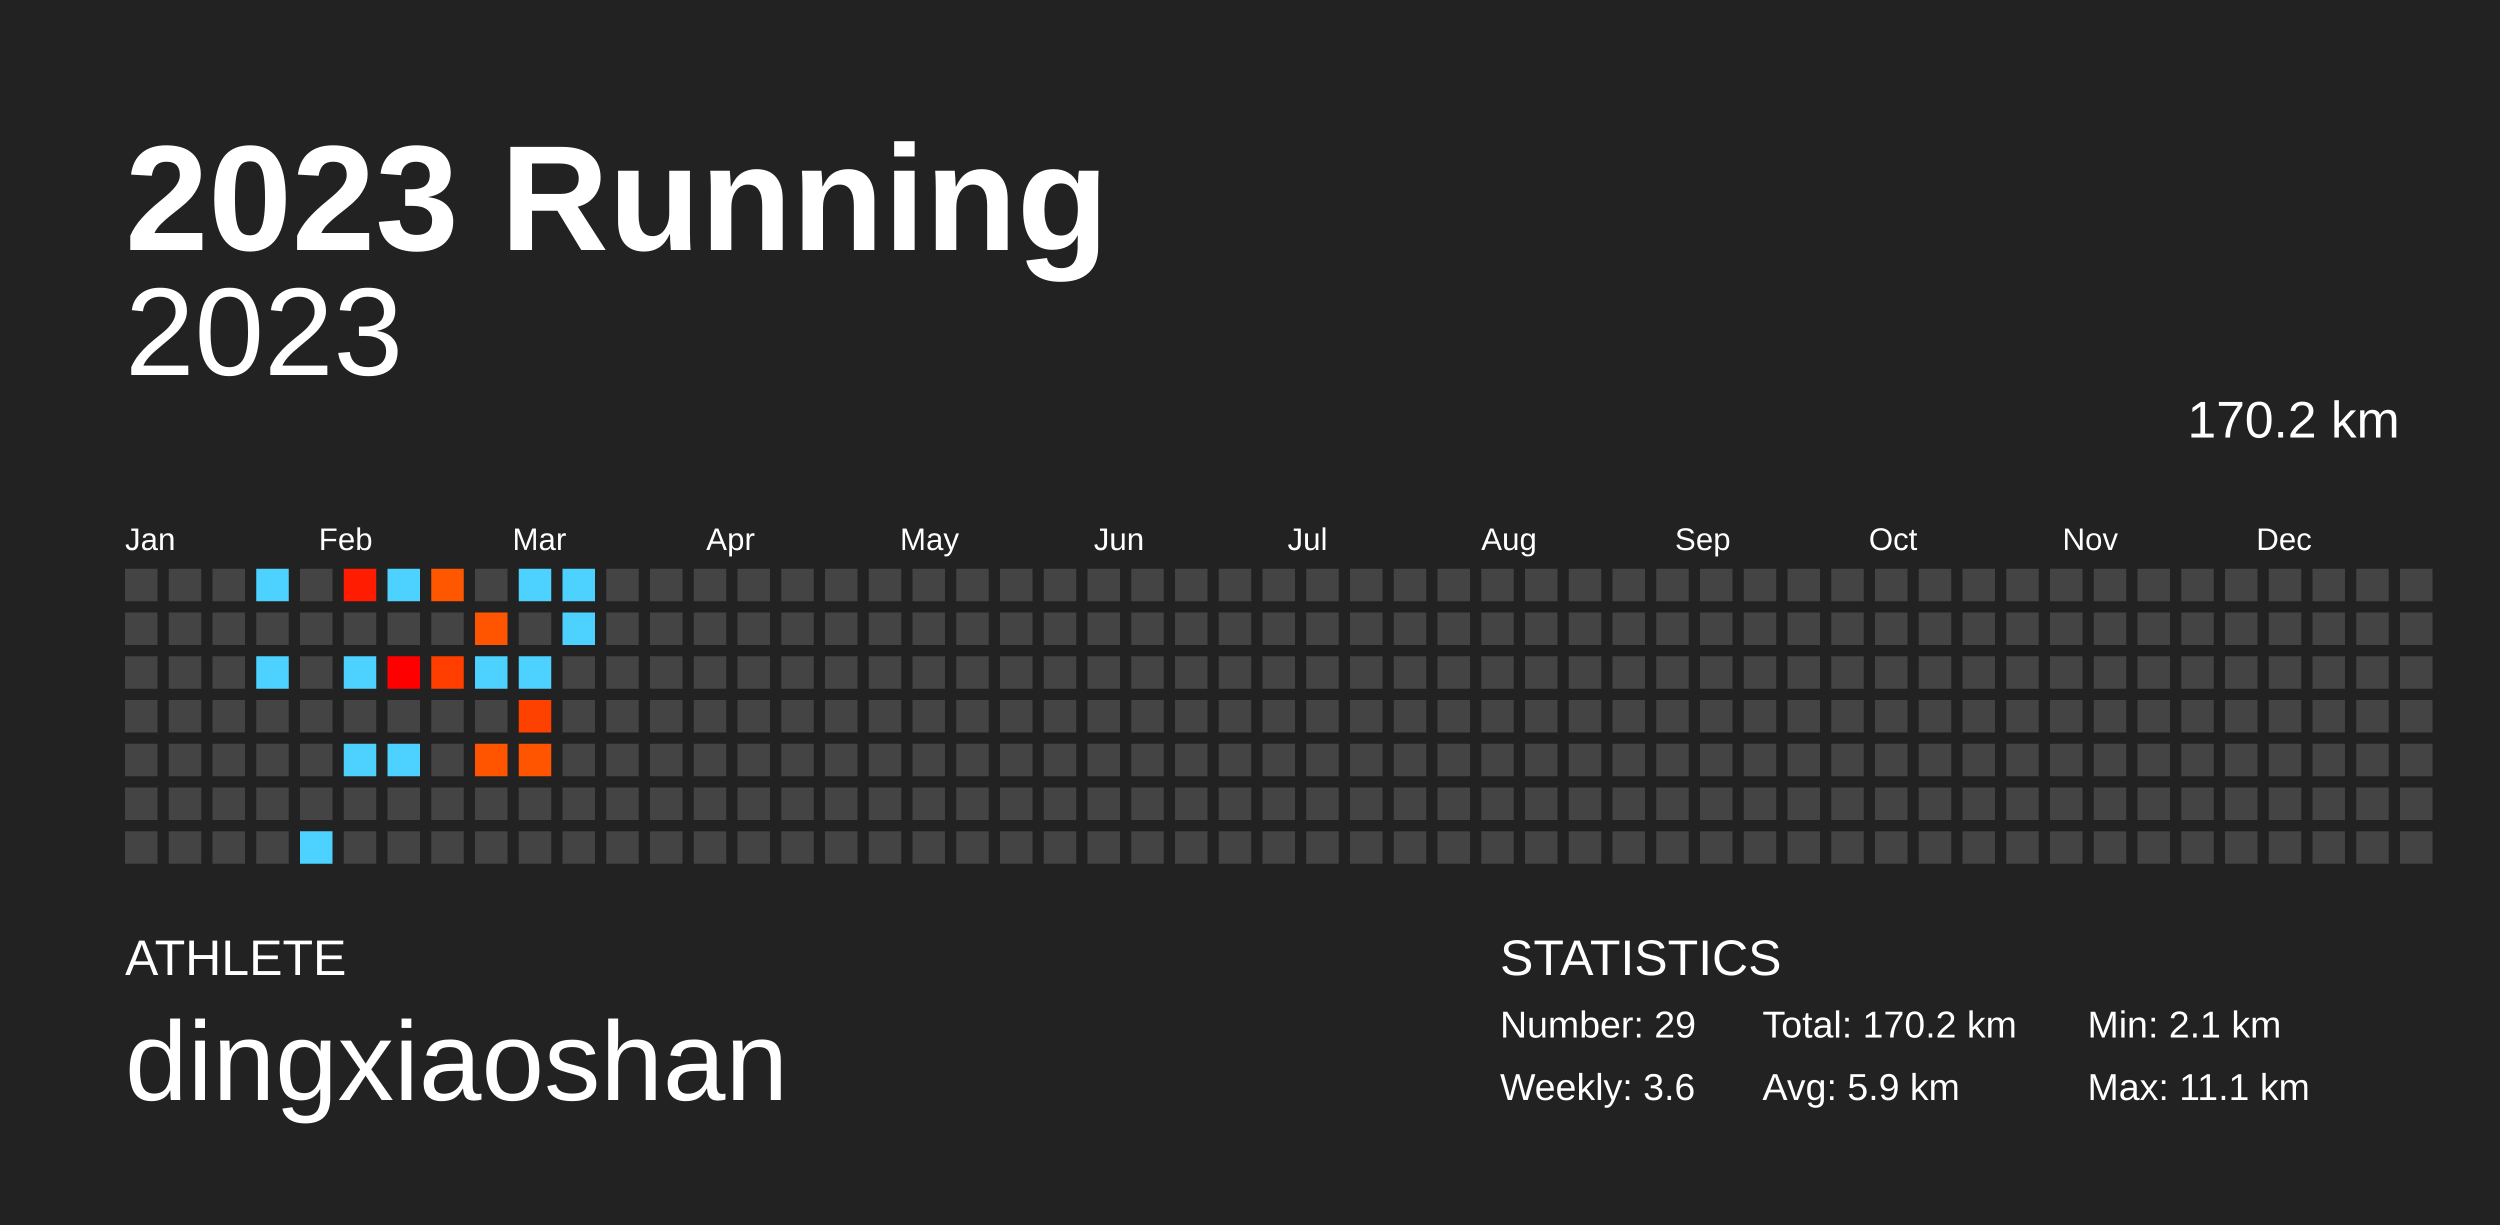
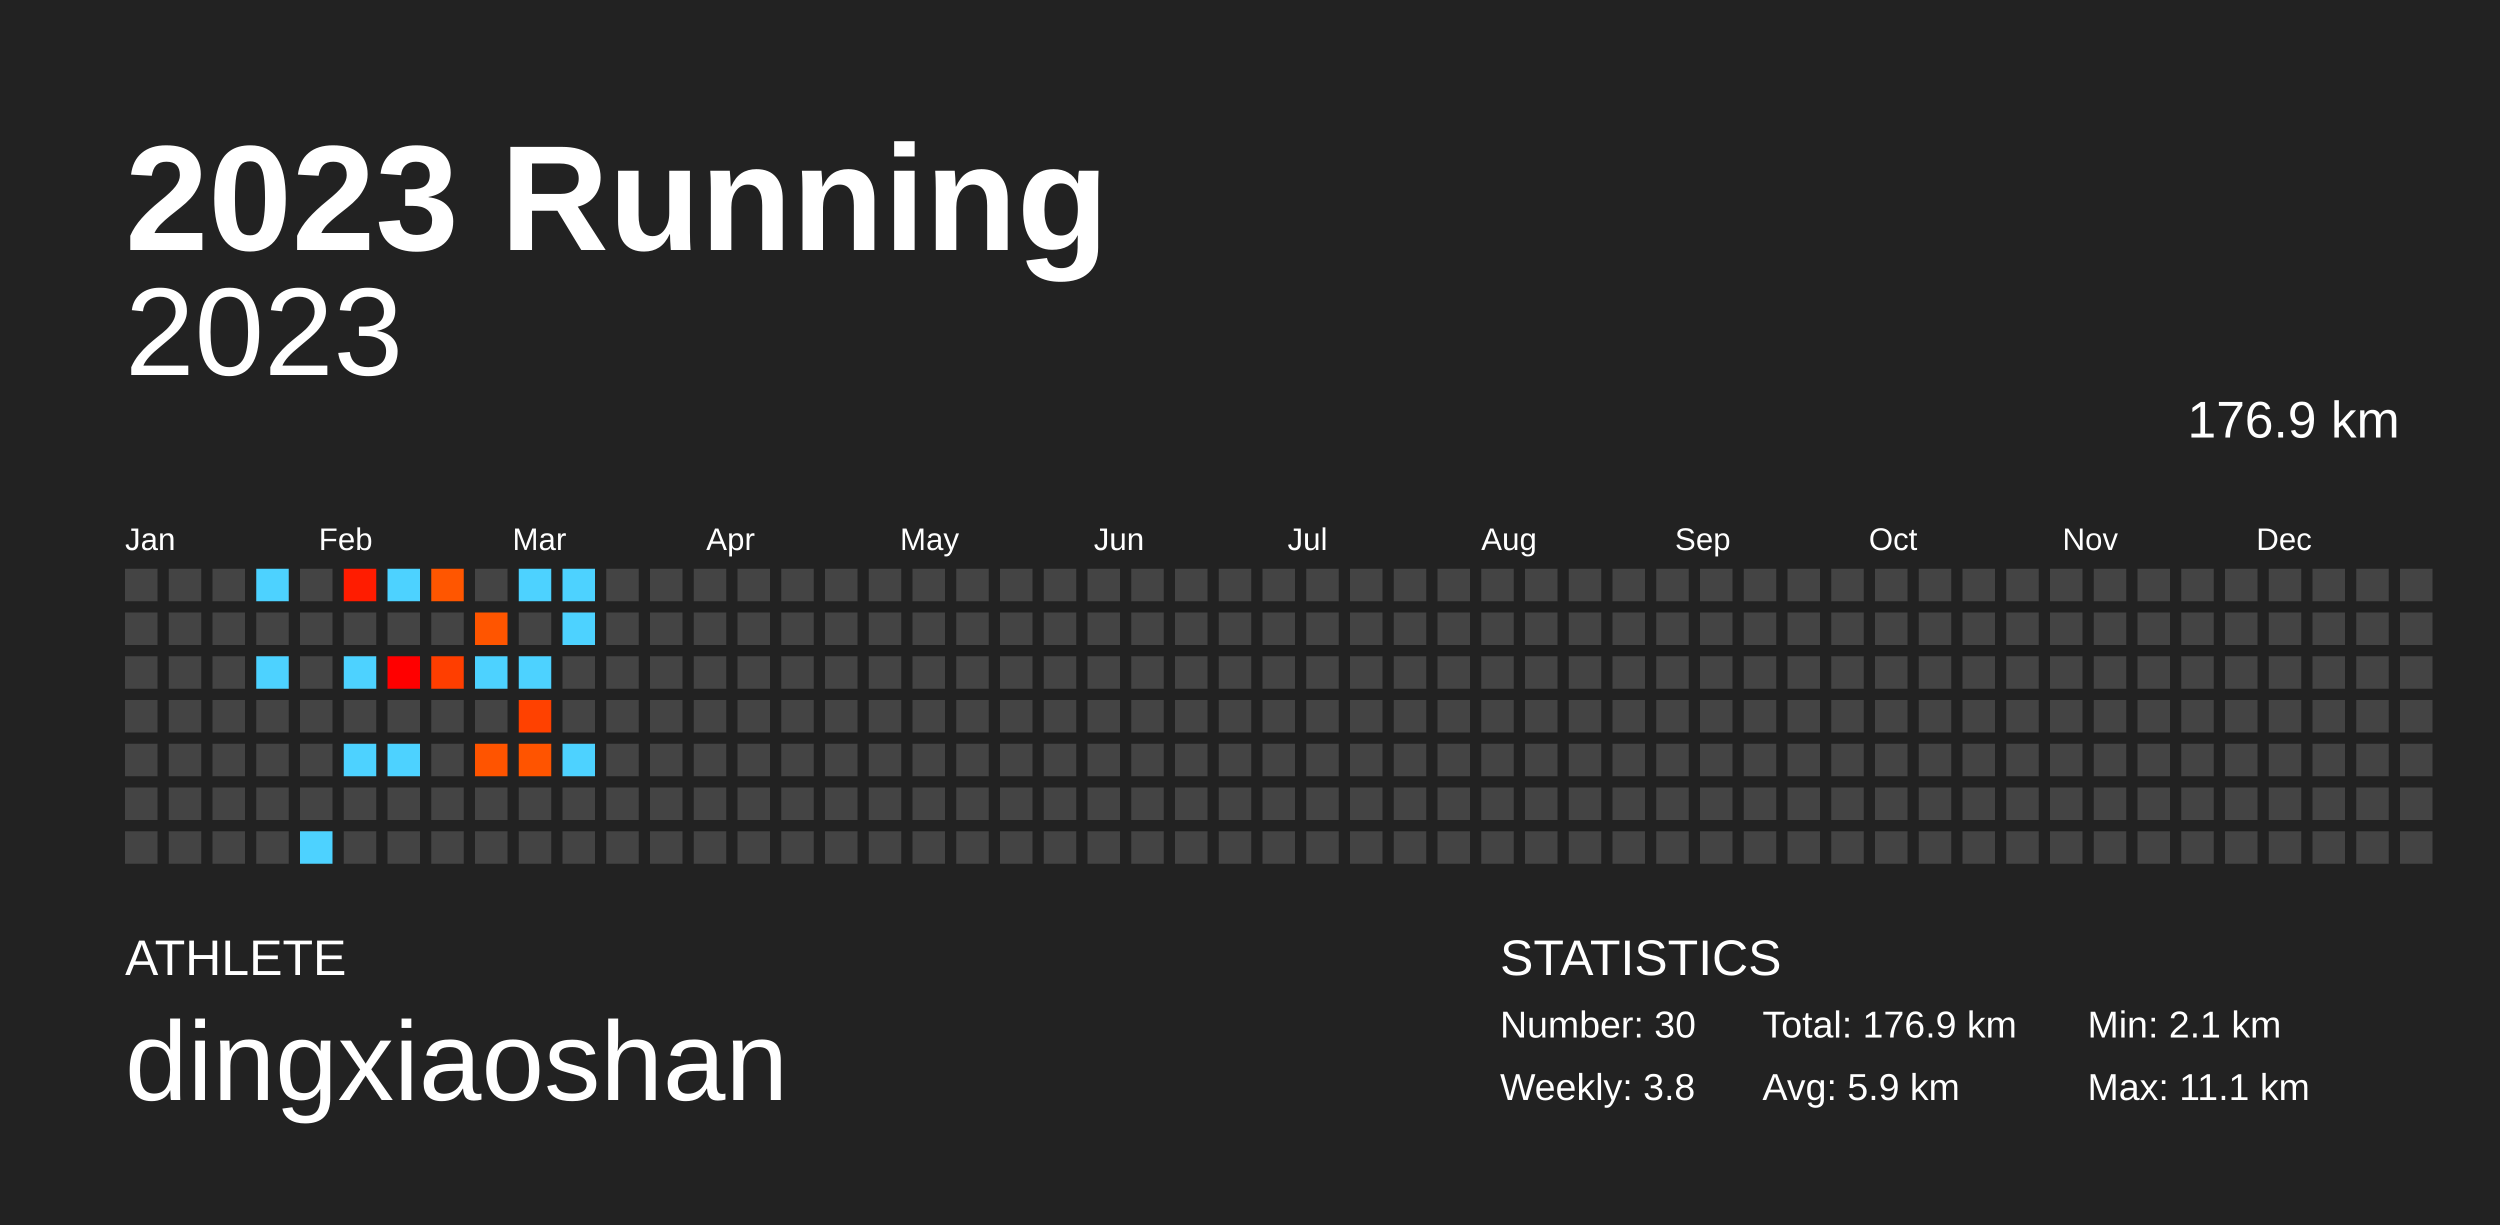
<svg xmlns="http://www.w3.org/2000/svg" baseProfile="full" height="98mm" version="1.1" viewBox="0,0,200,98" width="200mm">
  <defs />
  <rect fill="#222222" height="98" width="200" x="0" y="0" />
  <text fill="#FFFFFF" style="font-size:12px; font-family:Arial; font-weight:bold;" x="10" y="20">2023 Running</text>
  <text fill="#FFFFFF" style="font-size:4px; font-family:Arial" x="10" y="78">ATHLETE</text>
  <text fill="#FFFFFF" style="font-size:9px; font-family:Arial" x="10" y="88">dingxiaoshan</text>
  <text fill="#FFFFFF" style="font-size:4px; font-family:Arial" x="120" y="78">STATISTICS</text>
-   <text fill="#FFFFFF" style="font-size:3px; font-family:Arial" x="120" y="83">Number: 29</text>
-   <text fill="#FFFFFF" style="font-size:3px; font-family:Arial" x="120" y="88">Weekly: 3.6</text>
-   <text fill="#FFFFFF" style="font-size:3px; font-family:Arial" x="141" y="83">Total: 170.2 km</text>
+   <text fill="#FFFFFF" style="font-size:3px; font-family:Arial" x="120" y="83">Number: 30</text>
+   <text fill="#FFFFFF" style="font-size:3px; font-family:Arial" x="120" y="88">Weekly: 3.8</text>
+   <text fill="#FFFFFF" style="font-size:3px; font-family:Arial" x="141" y="83">Total: 176.9 km</text>
  <text fill="#FFFFFF" style="font-size:3px; font-family:Arial" x="141" y="88">Avg: 5.9 km</text>
  <text fill="#FFFFFF" style="font-size:3px; font-family:Arial" x="167" y="83">Min: 2.1 km</text>
  <text fill="#FFFFFF" style="font-size:3px; font-family:Arial" x="167" y="88">Max: 11.1 km</text>
  <text alignment-baseline="hanging" fill="#FFFFFF" style="font-size:10.0px; font-family:Arial;" x="10" y="30">2023</text>
-   <text alignment-baseline="hanging" fill="#FFFFFF" style="font-size:4.125px; font-family:Arial;" x="175" y="35">170.2 km</text>
+   <text alignment-baseline="hanging" fill="#FFFFFF" style="font-size:4.125px; font-family:Arial;" x="175" y="35">176.9 km</text>
  <text fill="#FFFFFF" style="font-size:2.5px; font-family:Arial" x="10.0" y="44">Jan</text>
  <text fill="#FFFFFF" style="font-size:2.5px; font-family:Arial" x="25.5" y="44">Feb</text>
  <text fill="#FFFFFF" style="font-size:2.5px; font-family:Arial" x="41.0" y="44">Mar</text>
  <text fill="#FFFFFF" style="font-size:2.5px; font-family:Arial" x="56.5" y="44">Apr</text>
  <text fill="#FFFFFF" style="font-size:2.5px; font-family:Arial" x="72.0" y="44">May</text>
  <text fill="#FFFFFF" style="font-size:2.5px; font-family:Arial" x="87.5" y="44">Jun</text>
  <text fill="#FFFFFF" style="font-size:2.5px; font-family:Arial" x="103.0" y="44">Jul</text>
  <text fill="#FFFFFF" style="font-size:2.5px; font-family:Arial" x="118.5" y="44">Aug</text>
  <text fill="#FFFFFF" style="font-size:2.5px; font-family:Arial" x="134.0" y="44">Sep</text>
  <text fill="#FFFFFF" style="font-size:2.5px; font-family:Arial" x="149.5" y="44">Oct</text>
  <text fill="#FFFFFF" style="font-size:2.5px; font-family:Arial" x="165.0" y="44">Nov</text>
  <text fill="#FFFFFF" style="font-size:2.5px; font-family:Arial" x="180.5" y="44">Dec</text>
  <rect fill="#444444" height="2.6" width="2.6" x="10.0" y="45.5" />
  <rect fill="#444444" height="2.6" width="2.6" x="10.0" y="49.0" />
  <rect fill="#444444" height="2.6" width="2.6" x="10.0" y="52.5" />
  <rect fill="#444444" height="2.6" width="2.6" x="10.0" y="56.0" />
  <rect fill="#444444" height="2.6" width="2.6" x="10.0" y="59.5" />
  <rect fill="#444444" height="2.6" width="2.6" x="10.0" y="63.0" />
  <rect fill="#444444" height="2.6" width="2.6" x="10.0" y="66.5" />
  <rect fill="#444444" height="2.6" width="2.6" x="13.5" y="45.5" />
  <rect fill="#444444" height="2.6" width="2.6" x="13.5" y="49.0" />
  <rect fill="#444444" height="2.6" width="2.6" x="13.5" y="52.5" />
  <rect fill="#444444" height="2.6" width="2.6" x="13.5" y="56.0" />
  <rect fill="#444444" height="2.6" width="2.6" x="13.5" y="59.5" />
  <rect fill="#444444" height="2.6" width="2.6" x="13.5" y="63.0" />
  <rect fill="#444444" height="2.6" width="2.6" x="13.5" y="66.5" />
  <rect fill="#444444" height="2.6" width="2.6" x="17.0" y="45.5" />
  <rect fill="#444444" height="2.6" width="2.6" x="17.0" y="49.0" />
  <rect fill="#444444" height="2.6" width="2.6" x="17.0" y="52.5" />
  <rect fill="#444444" height="2.6" width="2.6" x="17.0" y="56.0" />
  <rect fill="#444444" height="2.6" width="2.6" x="17.0" y="59.5" />
  <rect fill="#444444" height="2.6" width="2.6" x="17.0" y="63.0" />
  <rect fill="#444444" height="2.6" width="2.6" x="17.0" y="66.5" />
  <rect fill="#4dd2ff" height="2.6" width="2.6" x="20.5" y="45.5" />
  <rect fill="#444444" height="2.6" width="2.6" x="20.5" y="49.0" />
  <rect fill="#4dd2ff" height="2.6" width="2.6" x="20.5" y="52.5" />
  <rect fill="#444444" height="2.6" width="2.6" x="20.5" y="56.0" />
  <rect fill="#444444" height="2.6" width="2.6" x="20.5" y="59.5" />
  <rect fill="#444444" height="2.6" width="2.6" x="20.5" y="63.0" />
  <rect fill="#444444" height="2.6" width="2.6" x="20.5" y="66.5" />
  <rect fill="#444444" height="2.6" width="2.6" x="24.0" y="45.5" />
  <rect fill="#444444" height="2.6" width="2.6" x="24.0" y="49.0" />
  <rect fill="#444444" height="2.6" width="2.6" x="24.0" y="52.5" />
  <rect fill="#444444" height="2.6" width="2.6" x="24.0" y="56.0" />
  <rect fill="#444444" height="2.6" width="2.6" x="24.0" y="59.5" />
  <rect fill="#444444" height="2.6" width="2.6" x="24.0" y="63.0" />
  <rect fill="#4dd2ff" height="2.6" width="2.6" x="24.0" y="66.5" />
  <rect fill="#ff1c00" height="2.6" width="2.6" x="27.5" y="45.5" />
  <rect fill="#444444" height="2.6" width="2.6" x="27.5" y="49.0" />
  <rect fill="#4dd2ff" height="2.6" width="2.6" x="27.5" y="52.5" />
  <rect fill="#444444" height="2.6" width="2.6" x="27.5" y="56.0" />
  <rect fill="#4dd2ff" height="2.6" width="2.6" x="27.5" y="59.5" />
  <rect fill="#444444" height="2.6" width="2.6" x="27.5" y="63.0" />
  <rect fill="#444444" height="2.6" width="2.6" x="27.5" y="66.5" />
  <rect fill="#4dd2ff" height="2.6" width="2.6" x="31.0" y="45.5" />
  <rect fill="#444444" height="2.6" width="2.6" x="31.0" y="49.0" />
  <rect fill="#ff0000" height="2.6" width="2.6" x="31.0" y="52.5" />
  <rect fill="#444444" height="2.6" width="2.6" x="31.0" y="56.0" />
  <rect fill="#4dd2ff" height="2.6" width="2.6" x="31.0" y="59.5" />
  <rect fill="#444444" height="2.6" width="2.6" x="31.0" y="63.0" />
  <rect fill="#444444" height="2.6" width="2.6" x="31.0" y="66.5" />
  <rect fill="#ff5600" height="2.6" width="2.6" x="34.5" y="45.5" />
  <rect fill="#444444" height="2.6" width="2.6" x="34.5" y="49.0" />
  <rect fill="#ff3e00" height="2.6" width="2.6" x="34.5" y="52.5" />
  <rect fill="#444444" height="2.6" width="2.6" x="34.5" y="56.0" />
  <rect fill="#444444" height="2.6" width="2.6" x="34.5" y="59.5" />
  <rect fill="#444444" height="2.6" width="2.6" x="34.5" y="63.0" />
  <rect fill="#444444" height="2.6" width="2.6" x="34.5" y="66.5" />
  <rect fill="#444444" height="2.6" width="2.6" x="38.0" y="45.5" />
  <rect fill="#ff5500" height="2.6" width="2.6" x="38.0" y="49.0" />
  <rect fill="#4dd2ff" height="2.6" width="2.6" x="38.0" y="52.5" />
  <rect fill="#444444" height="2.6" width="2.6" x="38.0" y="56.0" />
  <rect fill="#ff5400" height="2.6" width="2.6" x="38.0" y="59.5" />
  <rect fill="#444444" height="2.6" width="2.6" x="38.0" y="63.0" />
  <rect fill="#444444" height="2.6" width="2.6" x="38.0" y="66.5" />
  <rect fill="#4dd2ff" height="2.6" width="2.6" x="41.5" y="45.5" />
  <rect fill="#444444" height="2.6" width="2.6" x="41.5" y="49.0" />
  <rect fill="#4dd2ff" height="2.6" width="2.6" x="41.5" y="52.5" />
  <rect fill="#ff4100" height="2.6" width="2.6" x="41.5" y="56.0" />
  <rect fill="#ff5400" height="2.6" width="2.6" x="41.5" y="59.5" />
  <rect fill="#444444" height="2.6" width="2.6" x="41.5" y="63.0" />
  <rect fill="#444444" height="2.6" width="2.6" x="41.5" y="66.5" />
  <rect fill="#4dd2ff" height="2.6" width="2.6" x="45.0" y="45.5" />
  <rect fill="#4dd2ff" height="2.6" width="2.6" x="45.0" y="49.0" />
  <rect fill="#444444" height="2.6" width="2.6" x="45.0" y="52.5" />
  <rect fill="#444444" height="2.6" width="2.6" x="45.0" y="56.0" />
-   <rect fill="#444444" height="2.6" width="2.6" x="45.0" y="59.5" />
+   <rect fill="#4dd2ff" height="2.6" width="2.6" x="45.0" y="59.5" />
  <rect fill="#444444" height="2.6" width="2.6" x="45.0" y="63.0" />
  <rect fill="#444444" height="2.6" width="2.6" x="45.0" y="66.5" />
  <rect fill="#444444" height="2.6" width="2.6" x="48.5" y="45.5" />
  <rect fill="#444444" height="2.6" width="2.6" x="48.5" y="49.0" />
  <rect fill="#444444" height="2.6" width="2.6" x="48.5" y="52.5" />
  <rect fill="#444444" height="2.6" width="2.6" x="48.5" y="56.0" />
  <rect fill="#444444" height="2.6" width="2.6" x="48.5" y="59.5" />
  <rect fill="#444444" height="2.6" width="2.6" x="48.5" y="63.0" />
  <rect fill="#444444" height="2.6" width="2.6" x="48.5" y="66.5" />
  <rect fill="#444444" height="2.6" width="2.6" x="52.0" y="45.5" />
  <rect fill="#444444" height="2.6" width="2.6" x="52.0" y="49.0" />
  <rect fill="#444444" height="2.6" width="2.6" x="52.0" y="52.5" />
  <rect fill="#444444" height="2.6" width="2.6" x="52.0" y="56.0" />
  <rect fill="#444444" height="2.6" width="2.6" x="52.0" y="59.5" />
  <rect fill="#444444" height="2.6" width="2.6" x="52.0" y="63.0" />
  <rect fill="#444444" height="2.6" width="2.6" x="52.0" y="66.5" />
  <rect fill="#444444" height="2.6" width="2.6" x="55.5" y="45.5" />
  <rect fill="#444444" height="2.6" width="2.6" x="55.5" y="49.0" />
  <rect fill="#444444" height="2.6" width="2.6" x="55.5" y="52.5" />
  <rect fill="#444444" height="2.6" width="2.6" x="55.5" y="56.0" />
  <rect fill="#444444" height="2.6" width="2.6" x="55.5" y="59.5" />
  <rect fill="#444444" height="2.6" width="2.6" x="55.5" y="63.0" />
  <rect fill="#444444" height="2.6" width="2.6" x="55.5" y="66.5" />
  <rect fill="#444444" height="2.6" width="2.6" x="59.0" y="45.5" />
  <rect fill="#444444" height="2.6" width="2.6" x="59.0" y="49.0" />
  <rect fill="#444444" height="2.6" width="2.6" x="59.0" y="52.5" />
  <rect fill="#444444" height="2.6" width="2.6" x="59.0" y="56.0" />
  <rect fill="#444444" height="2.6" width="2.6" x="59.0" y="59.5" />
  <rect fill="#444444" height="2.6" width="2.6" x="59.0" y="63.0" />
  <rect fill="#444444" height="2.6" width="2.6" x="59.0" y="66.5" />
  <rect fill="#444444" height="2.6" width="2.6" x="62.5" y="45.5" />
  <rect fill="#444444" height="2.6" width="2.6" x="62.5" y="49.0" />
  <rect fill="#444444" height="2.6" width="2.6" x="62.5" y="52.5" />
  <rect fill="#444444" height="2.6" width="2.6" x="62.5" y="56.0" />
  <rect fill="#444444" height="2.6" width="2.6" x="62.5" y="59.5" />
  <rect fill="#444444" height="2.6" width="2.6" x="62.5" y="63.0" />
  <rect fill="#444444" height="2.6" width="2.6" x="62.5" y="66.5" />
  <rect fill="#444444" height="2.6" width="2.6" x="66.0" y="45.5" />
  <rect fill="#444444" height="2.6" width="2.6" x="66.0" y="49.0" />
  <rect fill="#444444" height="2.6" width="2.6" x="66.0" y="52.5" />
  <rect fill="#444444" height="2.6" width="2.6" x="66.0" y="56.0" />
  <rect fill="#444444" height="2.6" width="2.6" x="66.0" y="59.5" />
  <rect fill="#444444" height="2.6" width="2.6" x="66.0" y="63.0" />
  <rect fill="#444444" height="2.6" width="2.6" x="66.0" y="66.5" />
  <rect fill="#444444" height="2.6" width="2.6" x="69.5" y="45.5" />
  <rect fill="#444444" height="2.6" width="2.6" x="69.5" y="49.0" />
  <rect fill="#444444" height="2.6" width="2.6" x="69.5" y="52.5" />
  <rect fill="#444444" height="2.6" width="2.6" x="69.5" y="56.0" />
  <rect fill="#444444" height="2.6" width="2.6" x="69.5" y="59.5" />
  <rect fill="#444444" height="2.6" width="2.6" x="69.5" y="63.0" />
  <rect fill="#444444" height="2.6" width="2.6" x="69.5" y="66.5" />
  <rect fill="#444444" height="2.6" width="2.6" x="73.0" y="45.5" />
  <rect fill="#444444" height="2.6" width="2.6" x="73.0" y="49.0" />
  <rect fill="#444444" height="2.6" width="2.6" x="73.0" y="52.5" />
  <rect fill="#444444" height="2.6" width="2.6" x="73.0" y="56.0" />
  <rect fill="#444444" height="2.6" width="2.6" x="73.0" y="59.5" />
  <rect fill="#444444" height="2.6" width="2.6" x="73.0" y="63.0" />
  <rect fill="#444444" height="2.6" width="2.6" x="73.0" y="66.5" />
  <rect fill="#444444" height="2.6" width="2.6" x="76.5" y="45.5" />
  <rect fill="#444444" height="2.6" width="2.6" x="76.5" y="49.0" />
  <rect fill="#444444" height="2.6" width="2.6" x="76.5" y="52.5" />
  <rect fill="#444444" height="2.6" width="2.6" x="76.5" y="56.0" />
  <rect fill="#444444" height="2.6" width="2.6" x="76.5" y="59.5" />
  <rect fill="#444444" height="2.6" width="2.6" x="76.5" y="63.0" />
  <rect fill="#444444" height="2.6" width="2.6" x="76.5" y="66.5" />
  <rect fill="#444444" height="2.6" width="2.6" x="80.0" y="45.5" />
  <rect fill="#444444" height="2.6" width="2.6" x="80.0" y="49.0" />
  <rect fill="#444444" height="2.6" width="2.6" x="80.0" y="52.5" />
  <rect fill="#444444" height="2.6" width="2.6" x="80.0" y="56.0" />
  <rect fill="#444444" height="2.6" width="2.6" x="80.0" y="59.5" />
  <rect fill="#444444" height="2.6" width="2.6" x="80.0" y="63.0" />
  <rect fill="#444444" height="2.6" width="2.6" x="80.0" y="66.5" />
  <rect fill="#444444" height="2.6" width="2.6" x="83.5" y="45.5" />
  <rect fill="#444444" height="2.6" width="2.6" x="83.5" y="49.0" />
  <rect fill="#444444" height="2.6" width="2.6" x="83.5" y="52.5" />
  <rect fill="#444444" height="2.6" width="2.6" x="83.5" y="56.0" />
  <rect fill="#444444" height="2.6" width="2.6" x="83.5" y="59.5" />
  <rect fill="#444444" height="2.6" width="2.6" x="83.5" y="63.0" />
  <rect fill="#444444" height="2.6" width="2.6" x="83.5" y="66.5" />
  <rect fill="#444444" height="2.6" width="2.6" x="87.0" y="45.5" />
  <rect fill="#444444" height="2.6" width="2.6" x="87.0" y="49.0" />
  <rect fill="#444444" height="2.6" width="2.6" x="87.0" y="52.5" />
  <rect fill="#444444" height="2.6" width="2.6" x="87.0" y="56.0" />
  <rect fill="#444444" height="2.6" width="2.6" x="87.0" y="59.5" />
  <rect fill="#444444" height="2.6" width="2.6" x="87.0" y="63.0" />
  <rect fill="#444444" height="2.6" width="2.6" x="87.0" y="66.5" />
  <rect fill="#444444" height="2.6" width="2.6" x="90.5" y="45.5" />
  <rect fill="#444444" height="2.6" width="2.6" x="90.5" y="49.0" />
  <rect fill="#444444" height="2.6" width="2.6" x="90.5" y="52.5" />
  <rect fill="#444444" height="2.6" width="2.6" x="90.5" y="56.0" />
  <rect fill="#444444" height="2.6" width="2.6" x="90.5" y="59.5" />
  <rect fill="#444444" height="2.6" width="2.6" x="90.5" y="63.0" />
  <rect fill="#444444" height="2.6" width="2.6" x="90.5" y="66.5" />
  <rect fill="#444444" height="2.6" width="2.6" x="94.0" y="45.5" />
  <rect fill="#444444" height="2.6" width="2.6" x="94.0" y="49.0" />
  <rect fill="#444444" height="2.6" width="2.6" x="94.0" y="52.5" />
  <rect fill="#444444" height="2.6" width="2.6" x="94.0" y="56.0" />
  <rect fill="#444444" height="2.6" width="2.6" x="94.0" y="59.5" />
  <rect fill="#444444" height="2.6" width="2.6" x="94.0" y="63.0" />
  <rect fill="#444444" height="2.6" width="2.6" x="94.0" y="66.5" />
  <rect fill="#444444" height="2.6" width="2.6" x="97.5" y="45.5" />
  <rect fill="#444444" height="2.6" width="2.6" x="97.5" y="49.0" />
  <rect fill="#444444" height="2.6" width="2.6" x="97.5" y="52.5" />
  <rect fill="#444444" height="2.6" width="2.6" x="97.5" y="56.0" />
  <rect fill="#444444" height="2.6" width="2.6" x="97.5" y="59.5" />
  <rect fill="#444444" height="2.6" width="2.6" x="97.5" y="63.0" />
  <rect fill="#444444" height="2.6" width="2.6" x="97.5" y="66.5" />
  <rect fill="#444444" height="2.6" width="2.6" x="101.0" y="45.5" />
  <rect fill="#444444" height="2.6" width="2.6" x="101.0" y="49.0" />
  <rect fill="#444444" height="2.6" width="2.6" x="101.0" y="52.5" />
  <rect fill="#444444" height="2.6" width="2.6" x="101.0" y="56.0" />
  <rect fill="#444444" height="2.6" width="2.6" x="101.0" y="59.5" />
  <rect fill="#444444" height="2.6" width="2.6" x="101.0" y="63.0" />
  <rect fill="#444444" height="2.6" width="2.6" x="101.0" y="66.5" />
  <rect fill="#444444" height="2.6" width="2.6" x="104.5" y="45.5" />
  <rect fill="#444444" height="2.6" width="2.6" x="104.5" y="49.0" />
  <rect fill="#444444" height="2.6" width="2.6" x="104.5" y="52.5" />
  <rect fill="#444444" height="2.6" width="2.6" x="104.5" y="56.0" />
  <rect fill="#444444" height="2.6" width="2.6" x="104.5" y="59.5" />
  <rect fill="#444444" height="2.6" width="2.6" x="104.5" y="63.0" />
  <rect fill="#444444" height="2.6" width="2.6" x="104.5" y="66.5" />
  <rect fill="#444444" height="2.6" width="2.6" x="108.0" y="45.5" />
  <rect fill="#444444" height="2.6" width="2.6" x="108.0" y="49.0" />
  <rect fill="#444444" height="2.6" width="2.6" x="108.0" y="52.5" />
  <rect fill="#444444" height="2.6" width="2.6" x="108.0" y="56.0" />
  <rect fill="#444444" height="2.6" width="2.6" x="108.0" y="59.5" />
  <rect fill="#444444" height="2.6" width="2.6" x="108.0" y="63.0" />
  <rect fill="#444444" height="2.6" width="2.6" x="108.0" y="66.5" />
  <rect fill="#444444" height="2.6" width="2.6" x="111.5" y="45.5" />
  <rect fill="#444444" height="2.6" width="2.6" x="111.5" y="49.0" />
  <rect fill="#444444" height="2.6" width="2.6" x="111.5" y="52.5" />
  <rect fill="#444444" height="2.6" width="2.6" x="111.5" y="56.0" />
  <rect fill="#444444" height="2.6" width="2.6" x="111.5" y="59.5" />
  <rect fill="#444444" height="2.6" width="2.6" x="111.5" y="63.0" />
  <rect fill="#444444" height="2.6" width="2.6" x="111.5" y="66.5" />
  <rect fill="#444444" height="2.6" width="2.6" x="115.0" y="45.5" />
  <rect fill="#444444" height="2.6" width="2.6" x="115.0" y="49.0" />
  <rect fill="#444444" height="2.6" width="2.6" x="115.0" y="52.5" />
  <rect fill="#444444" height="2.6" width="2.6" x="115.0" y="56.0" />
  <rect fill="#444444" height="2.6" width="2.6" x="115.0" y="59.5" />
  <rect fill="#444444" height="2.6" width="2.6" x="115.0" y="63.0" />
  <rect fill="#444444" height="2.6" width="2.6" x="115.0" y="66.5" />
  <rect fill="#444444" height="2.6" width="2.6" x="118.5" y="45.5" />
  <rect fill="#444444" height="2.6" width="2.6" x="118.5" y="49.0" />
  <rect fill="#444444" height="2.6" width="2.6" x="118.5" y="52.5" />
  <rect fill="#444444" height="2.6" width="2.6" x="118.5" y="56.0" />
  <rect fill="#444444" height="2.6" width="2.6" x="118.5" y="59.5" />
  <rect fill="#444444" height="2.6" width="2.6" x="118.5" y="63.0" />
  <rect fill="#444444" height="2.6" width="2.6" x="118.5" y="66.5" />
  <rect fill="#444444" height="2.6" width="2.6" x="122.0" y="45.5" />
  <rect fill="#444444" height="2.6" width="2.6" x="122.0" y="49.0" />
  <rect fill="#444444" height="2.6" width="2.6" x="122.0" y="52.5" />
  <rect fill="#444444" height="2.6" width="2.6" x="122.0" y="56.0" />
  <rect fill="#444444" height="2.6" width="2.6" x="122.0" y="59.5" />
  <rect fill="#444444" height="2.6" width="2.6" x="122.0" y="63.0" />
  <rect fill="#444444" height="2.6" width="2.6" x="122.0" y="66.5" />
  <rect fill="#444444" height="2.6" width="2.6" x="125.5" y="45.5" />
  <rect fill="#444444" height="2.6" width="2.6" x="125.5" y="49.0" />
  <rect fill="#444444" height="2.6" width="2.6" x="125.5" y="52.5" />
  <rect fill="#444444" height="2.6" width="2.6" x="125.5" y="56.0" />
  <rect fill="#444444" height="2.6" width="2.6" x="125.5" y="59.5" />
  <rect fill="#444444" height="2.6" width="2.6" x="125.5" y="63.0" />
  <rect fill="#444444" height="2.6" width="2.6" x="125.5" y="66.5" />
  <rect fill="#444444" height="2.6" width="2.6" x="129.0" y="45.5" />
  <rect fill="#444444" height="2.6" width="2.6" x="129.0" y="49.0" />
  <rect fill="#444444" height="2.6" width="2.6" x="129.0" y="52.5" />
  <rect fill="#444444" height="2.6" width="2.6" x="129.0" y="56.0" />
  <rect fill="#444444" height="2.6" width="2.6" x="129.0" y="59.5" />
  <rect fill="#444444" height="2.6" width="2.6" x="129.0" y="63.0" />
  <rect fill="#444444" height="2.6" width="2.6" x="129.0" y="66.5" />
  <rect fill="#444444" height="2.6" width="2.6" x="132.5" y="45.5" />
  <rect fill="#444444" height="2.6" width="2.6" x="132.5" y="49.0" />
  <rect fill="#444444" height="2.6" width="2.6" x="132.5" y="52.5" />
  <rect fill="#444444" height="2.6" width="2.6" x="132.5" y="56.0" />
  <rect fill="#444444" height="2.6" width="2.6" x="132.5" y="59.5" />
  <rect fill="#444444" height="2.6" width="2.6" x="132.5" y="63.0" />
  <rect fill="#444444" height="2.6" width="2.6" x="132.5" y="66.5" />
  <rect fill="#444444" height="2.6" width="2.6" x="136.0" y="45.5" />
  <rect fill="#444444" height="2.6" width="2.6" x="136.0" y="49.0" />
  <rect fill="#444444" height="2.6" width="2.6" x="136.0" y="52.5" />
  <rect fill="#444444" height="2.6" width="2.6" x="136.0" y="56.0" />
  <rect fill="#444444" height="2.6" width="2.6" x="136.0" y="59.5" />
  <rect fill="#444444" height="2.6" width="2.6" x="136.0" y="63.0" />
  <rect fill="#444444" height="2.6" width="2.6" x="136.0" y="66.5" />
  <rect fill="#444444" height="2.6" width="2.6" x="139.5" y="45.5" />
  <rect fill="#444444" height="2.6" width="2.6" x="139.5" y="49.0" />
  <rect fill="#444444" height="2.6" width="2.6" x="139.5" y="52.5" />
  <rect fill="#444444" height="2.6" width="2.6" x="139.5" y="56.0" />
  <rect fill="#444444" height="2.6" width="2.6" x="139.5" y="59.5" />
  <rect fill="#444444" height="2.6" width="2.6" x="139.5" y="63.0" />
  <rect fill="#444444" height="2.6" width="2.6" x="139.5" y="66.5" />
  <rect fill="#444444" height="2.6" width="2.6" x="143.0" y="45.5" />
  <rect fill="#444444" height="2.6" width="2.6" x="143.0" y="49.0" />
  <rect fill="#444444" height="2.6" width="2.6" x="143.0" y="52.5" />
  <rect fill="#444444" height="2.6" width="2.6" x="143.0" y="56.0" />
  <rect fill="#444444" height="2.6" width="2.6" x="143.0" y="59.5" />
  <rect fill="#444444" height="2.6" width="2.6" x="143.0" y="63.0" />
  <rect fill="#444444" height="2.6" width="2.6" x="143.0" y="66.5" />
  <rect fill="#444444" height="2.6" width="2.6" x="146.5" y="45.5" />
  <rect fill="#444444" height="2.6" width="2.6" x="146.5" y="49.0" />
  <rect fill="#444444" height="2.6" width="2.6" x="146.5" y="52.5" />
  <rect fill="#444444" height="2.6" width="2.6" x="146.5" y="56.0" />
  <rect fill="#444444" height="2.6" width="2.6" x="146.5" y="59.5" />
  <rect fill="#444444" height="2.6" width="2.6" x="146.5" y="63.0" />
  <rect fill="#444444" height="2.6" width="2.6" x="146.5" y="66.5" />
  <rect fill="#444444" height="2.6" width="2.6" x="150.0" y="45.5" />
  <rect fill="#444444" height="2.6" width="2.6" x="150.0" y="49.0" />
  <rect fill="#444444" height="2.6" width="2.6" x="150.0" y="52.5" />
  <rect fill="#444444" height="2.6" width="2.6" x="150.0" y="56.0" />
  <rect fill="#444444" height="2.6" width="2.6" x="150.0" y="59.5" />
  <rect fill="#444444" height="2.6" width="2.6" x="150.0" y="63.0" />
  <rect fill="#444444" height="2.6" width="2.6" x="150.0" y="66.5" />
  <rect fill="#444444" height="2.6" width="2.6" x="153.5" y="45.5" />
  <rect fill="#444444" height="2.6" width="2.6" x="153.5" y="49.0" />
  <rect fill="#444444" height="2.6" width="2.6" x="153.5" y="52.5" />
  <rect fill="#444444" height="2.6" width="2.6" x="153.5" y="56.0" />
  <rect fill="#444444" height="2.6" width="2.6" x="153.5" y="59.5" />
  <rect fill="#444444" height="2.6" width="2.6" x="153.5" y="63.0" />
  <rect fill="#444444" height="2.6" width="2.6" x="153.5" y="66.5" />
  <rect fill="#444444" height="2.6" width="2.6" x="157.0" y="45.5" />
  <rect fill="#444444" height="2.6" width="2.6" x="157.0" y="49.0" />
  <rect fill="#444444" height="2.6" width="2.6" x="157.0" y="52.5" />
  <rect fill="#444444" height="2.6" width="2.6" x="157.0" y="56.0" />
  <rect fill="#444444" height="2.6" width="2.6" x="157.0" y="59.5" />
  <rect fill="#444444" height="2.6" width="2.6" x="157.0" y="63.0" />
  <rect fill="#444444" height="2.6" width="2.6" x="157.0" y="66.5" />
  <rect fill="#444444" height="2.6" width="2.6" x="160.5" y="45.5" />
  <rect fill="#444444" height="2.6" width="2.6" x="160.5" y="49.0" />
  <rect fill="#444444" height="2.6" width="2.6" x="160.5" y="52.5" />
  <rect fill="#444444" height="2.6" width="2.6" x="160.5" y="56.0" />
  <rect fill="#444444" height="2.6" width="2.6" x="160.5" y="59.5" />
  <rect fill="#444444" height="2.6" width="2.6" x="160.5" y="63.0" />
  <rect fill="#444444" height="2.6" width="2.6" x="160.5" y="66.5" />
  <rect fill="#444444" height="2.6" width="2.6" x="164.0" y="45.5" />
  <rect fill="#444444" height="2.6" width="2.6" x="164.0" y="49.0" />
  <rect fill="#444444" height="2.6" width="2.6" x="164.0" y="52.5" />
  <rect fill="#444444" height="2.6" width="2.6" x="164.0" y="56.0" />
  <rect fill="#444444" height="2.6" width="2.6" x="164.0" y="59.5" />
  <rect fill="#444444" height="2.6" width="2.6" x="164.0" y="63.0" />
  <rect fill="#444444" height="2.6" width="2.6" x="164.0" y="66.5" />
  <rect fill="#444444" height="2.6" width="2.6" x="167.5" y="45.5" />
  <rect fill="#444444" height="2.6" width="2.6" x="167.5" y="49.0" />
  <rect fill="#444444" height="2.6" width="2.6" x="167.5" y="52.5" />
  <rect fill="#444444" height="2.6" width="2.6" x="167.5" y="56.0" />
  <rect fill="#444444" height="2.6" width="2.6" x="167.5" y="59.5" />
  <rect fill="#444444" height="2.6" width="2.6" x="167.5" y="63.0" />
  <rect fill="#444444" height="2.6" width="2.6" x="167.5" y="66.5" />
  <rect fill="#444444" height="2.6" width="2.6" x="171.0" y="45.5" />
  <rect fill="#444444" height="2.6" width="2.6" x="171.0" y="49.0" />
  <rect fill="#444444" height="2.6" width="2.6" x="171.0" y="52.5" />
  <rect fill="#444444" height="2.6" width="2.6" x="171.0" y="56.0" />
  <rect fill="#444444" height="2.6" width="2.6" x="171.0" y="59.5" />
  <rect fill="#444444" height="2.6" width="2.6" x="171.0" y="63.0" />
  <rect fill="#444444" height="2.6" width="2.6" x="171.0" y="66.5" />
  <rect fill="#444444" height="2.6" width="2.6" x="174.5" y="45.5" />
  <rect fill="#444444" height="2.6" width="2.6" x="174.5" y="49.0" />
  <rect fill="#444444" height="2.6" width="2.6" x="174.5" y="52.5" />
  <rect fill="#444444" height="2.6" width="2.6" x="174.5" y="56.0" />
  <rect fill="#444444" height="2.6" width="2.6" x="174.5" y="59.5" />
  <rect fill="#444444" height="2.6" width="2.6" x="174.5" y="63.0" />
  <rect fill="#444444" height="2.6" width="2.6" x="174.5" y="66.5" />
  <rect fill="#444444" height="2.6" width="2.6" x="178.0" y="45.5" />
  <rect fill="#444444" height="2.6" width="2.6" x="178.0" y="49.0" />
  <rect fill="#444444" height="2.6" width="2.6" x="178.0" y="52.5" />
  <rect fill="#444444" height="2.6" width="2.6" x="178.0" y="56.0" />
  <rect fill="#444444" height="2.6" width="2.6" x="178.0" y="59.5" />
  <rect fill="#444444" height="2.6" width="2.6" x="178.0" y="63.0" />
  <rect fill="#444444" height="2.6" width="2.6" x="178.0" y="66.5" />
  <rect fill="#444444" height="2.6" width="2.6" x="181.5" y="45.5" />
  <rect fill="#444444" height="2.6" width="2.6" x="181.5" y="49.0" />
  <rect fill="#444444" height="2.6" width="2.6" x="181.5" y="52.5" />
  <rect fill="#444444" height="2.6" width="2.6" x="181.5" y="56.0" />
  <rect fill="#444444" height="2.6" width="2.6" x="181.5" y="59.5" />
  <rect fill="#444444" height="2.6" width="2.6" x="181.5" y="63.0" />
  <rect fill="#444444" height="2.6" width="2.6" x="181.5" y="66.5" />
  <rect fill="#444444" height="2.6" width="2.6" x="185.0" y="45.5" />
  <rect fill="#444444" height="2.6" width="2.6" x="185.0" y="49.0" />
  <rect fill="#444444" height="2.6" width="2.6" x="185.0" y="52.5" />
  <rect fill="#444444" height="2.6" width="2.6" x="185.0" y="56.0" />
  <rect fill="#444444" height="2.6" width="2.6" x="185.0" y="59.5" />
  <rect fill="#444444" height="2.6" width="2.6" x="185.0" y="63.0" />
  <rect fill="#444444" height="2.6" width="2.6" x="185.0" y="66.5" />
  <rect fill="#444444" height="2.6" width="2.6" x="188.5" y="45.5" />
  <rect fill="#444444" height="2.6" width="2.6" x="188.5" y="49.0" />
  <rect fill="#444444" height="2.6" width="2.6" x="188.5" y="52.5" />
  <rect fill="#444444" height="2.6" width="2.6" x="188.5" y="56.0" />
  <rect fill="#444444" height="2.6" width="2.6" x="188.5" y="59.5" />
  <rect fill="#444444" height="2.6" width="2.6" x="188.5" y="63.0" />
  <rect fill="#444444" height="2.6" width="2.6" x="188.5" y="66.5" />
  <rect fill="#444444" height="2.6" width="2.6" x="192.0" y="45.5" />
  <rect fill="#444444" height="2.6" width="2.6" x="192.0" y="49.0" />
  <rect fill="#444444" height="2.6" width="2.6" x="192.0" y="52.5" />
  <rect fill="#444444" height="2.6" width="2.6" x="192.0" y="56.0" />
  <rect fill="#444444" height="2.6" width="2.6" x="192.0" y="59.5" />
  <rect fill="#444444" height="2.6" width="2.6" x="192.0" y="63.0" />
  <rect fill="#444444" height="2.6" width="2.6" x="192.0" y="66.5" />
</svg>
